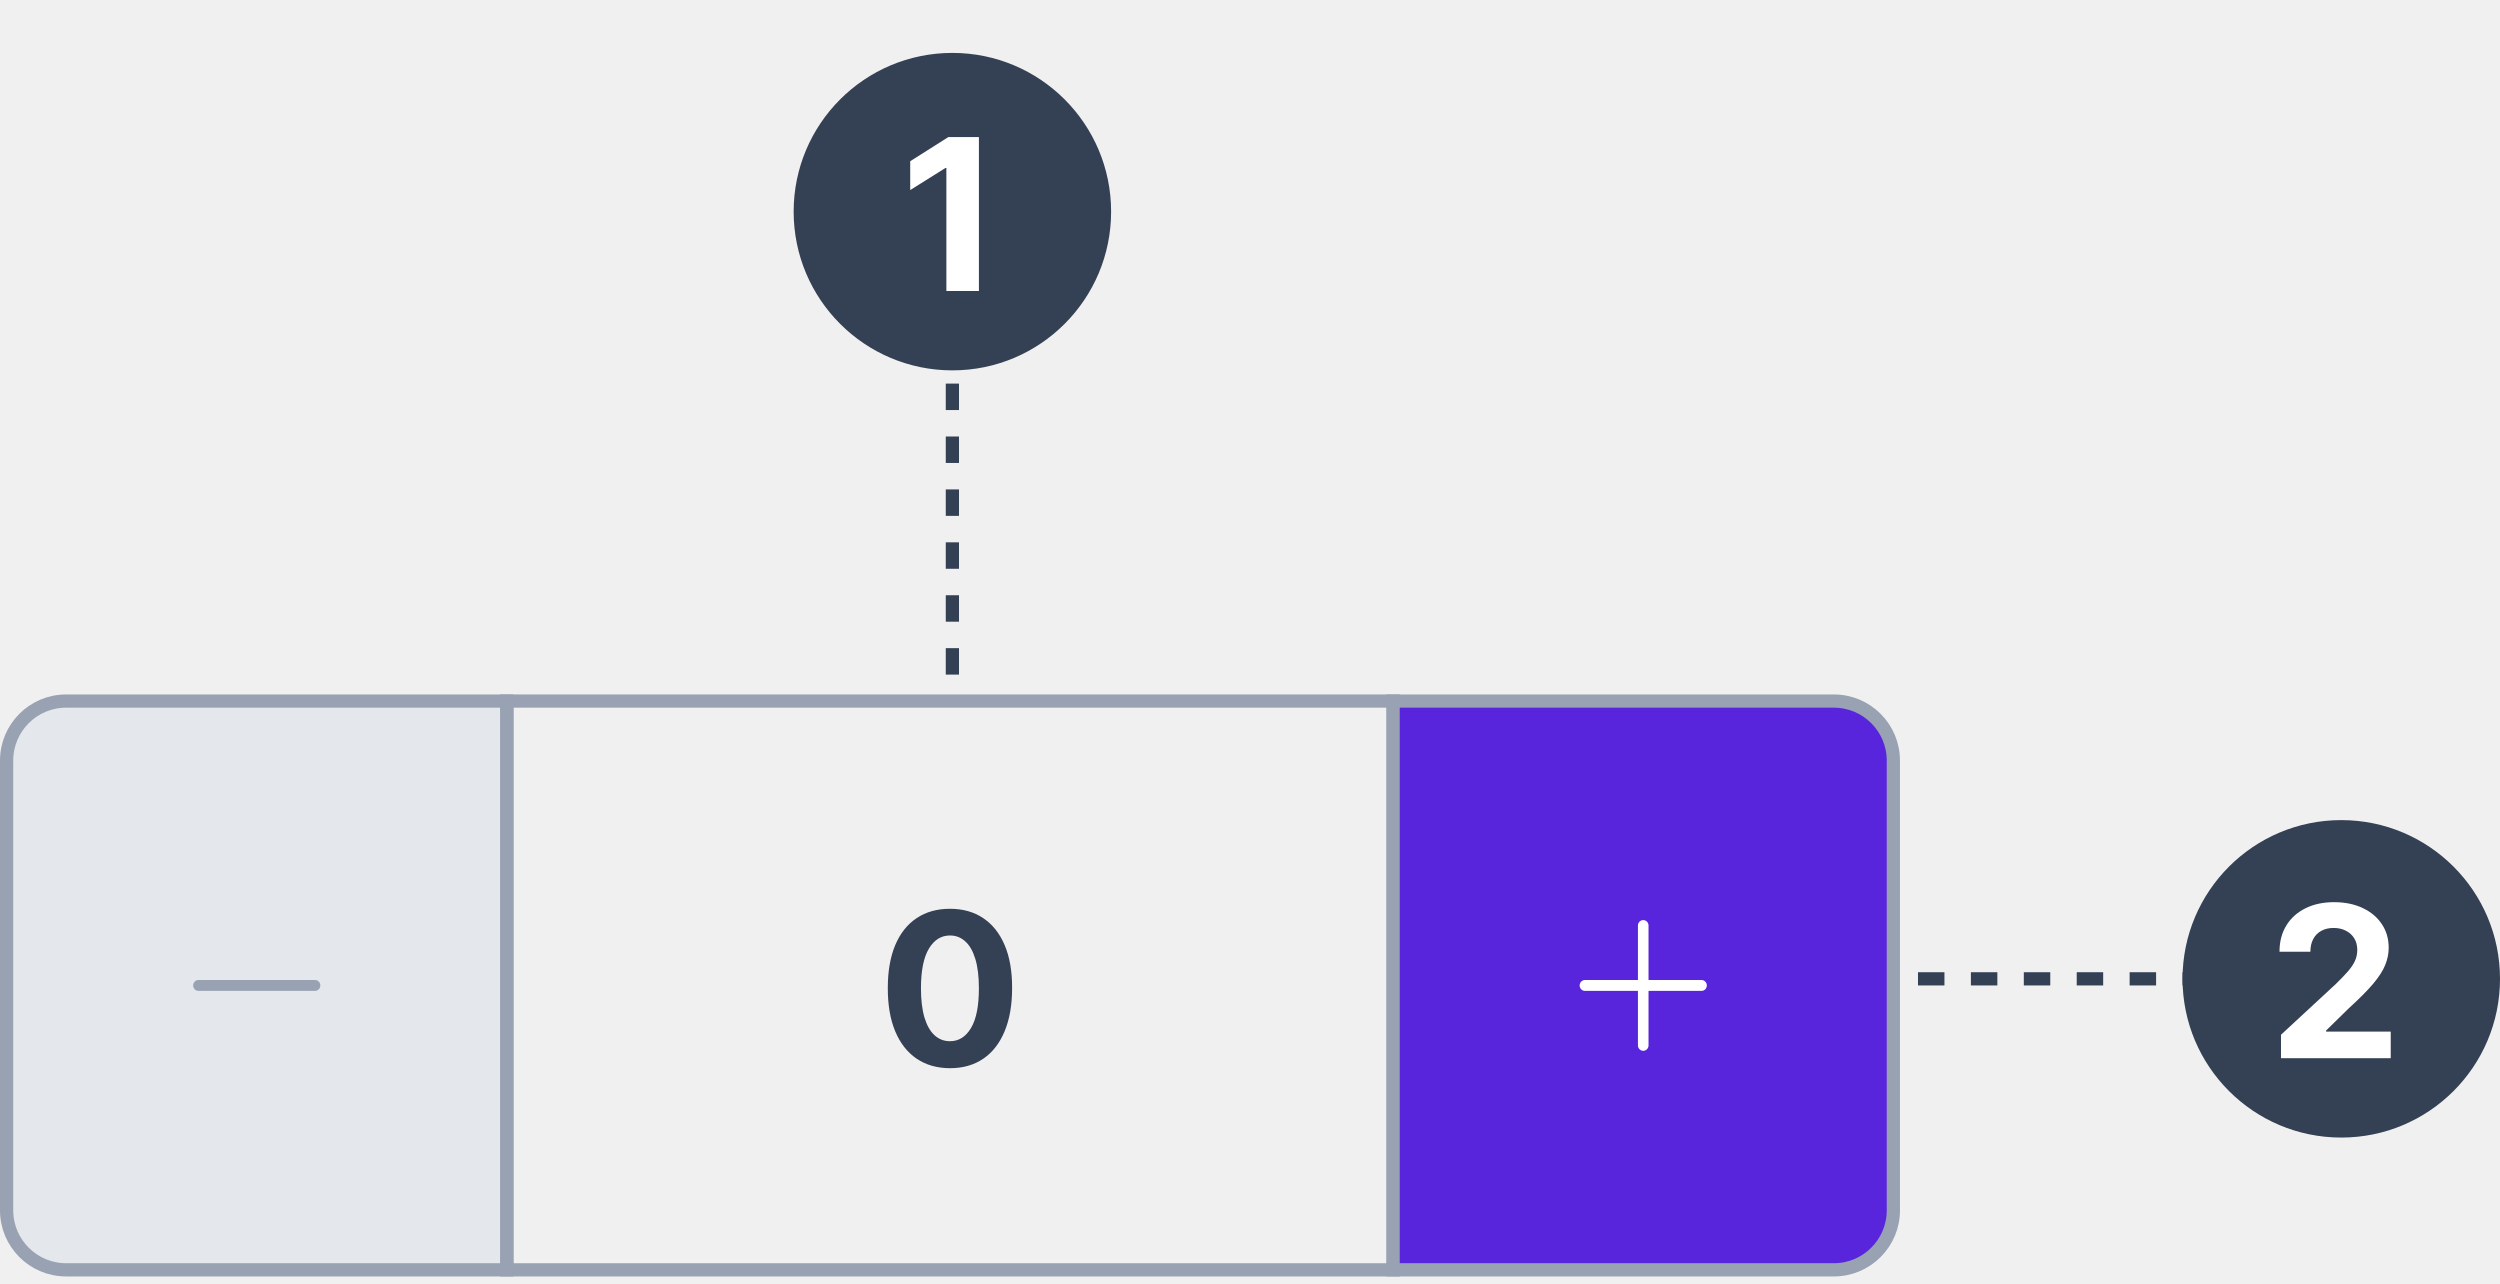
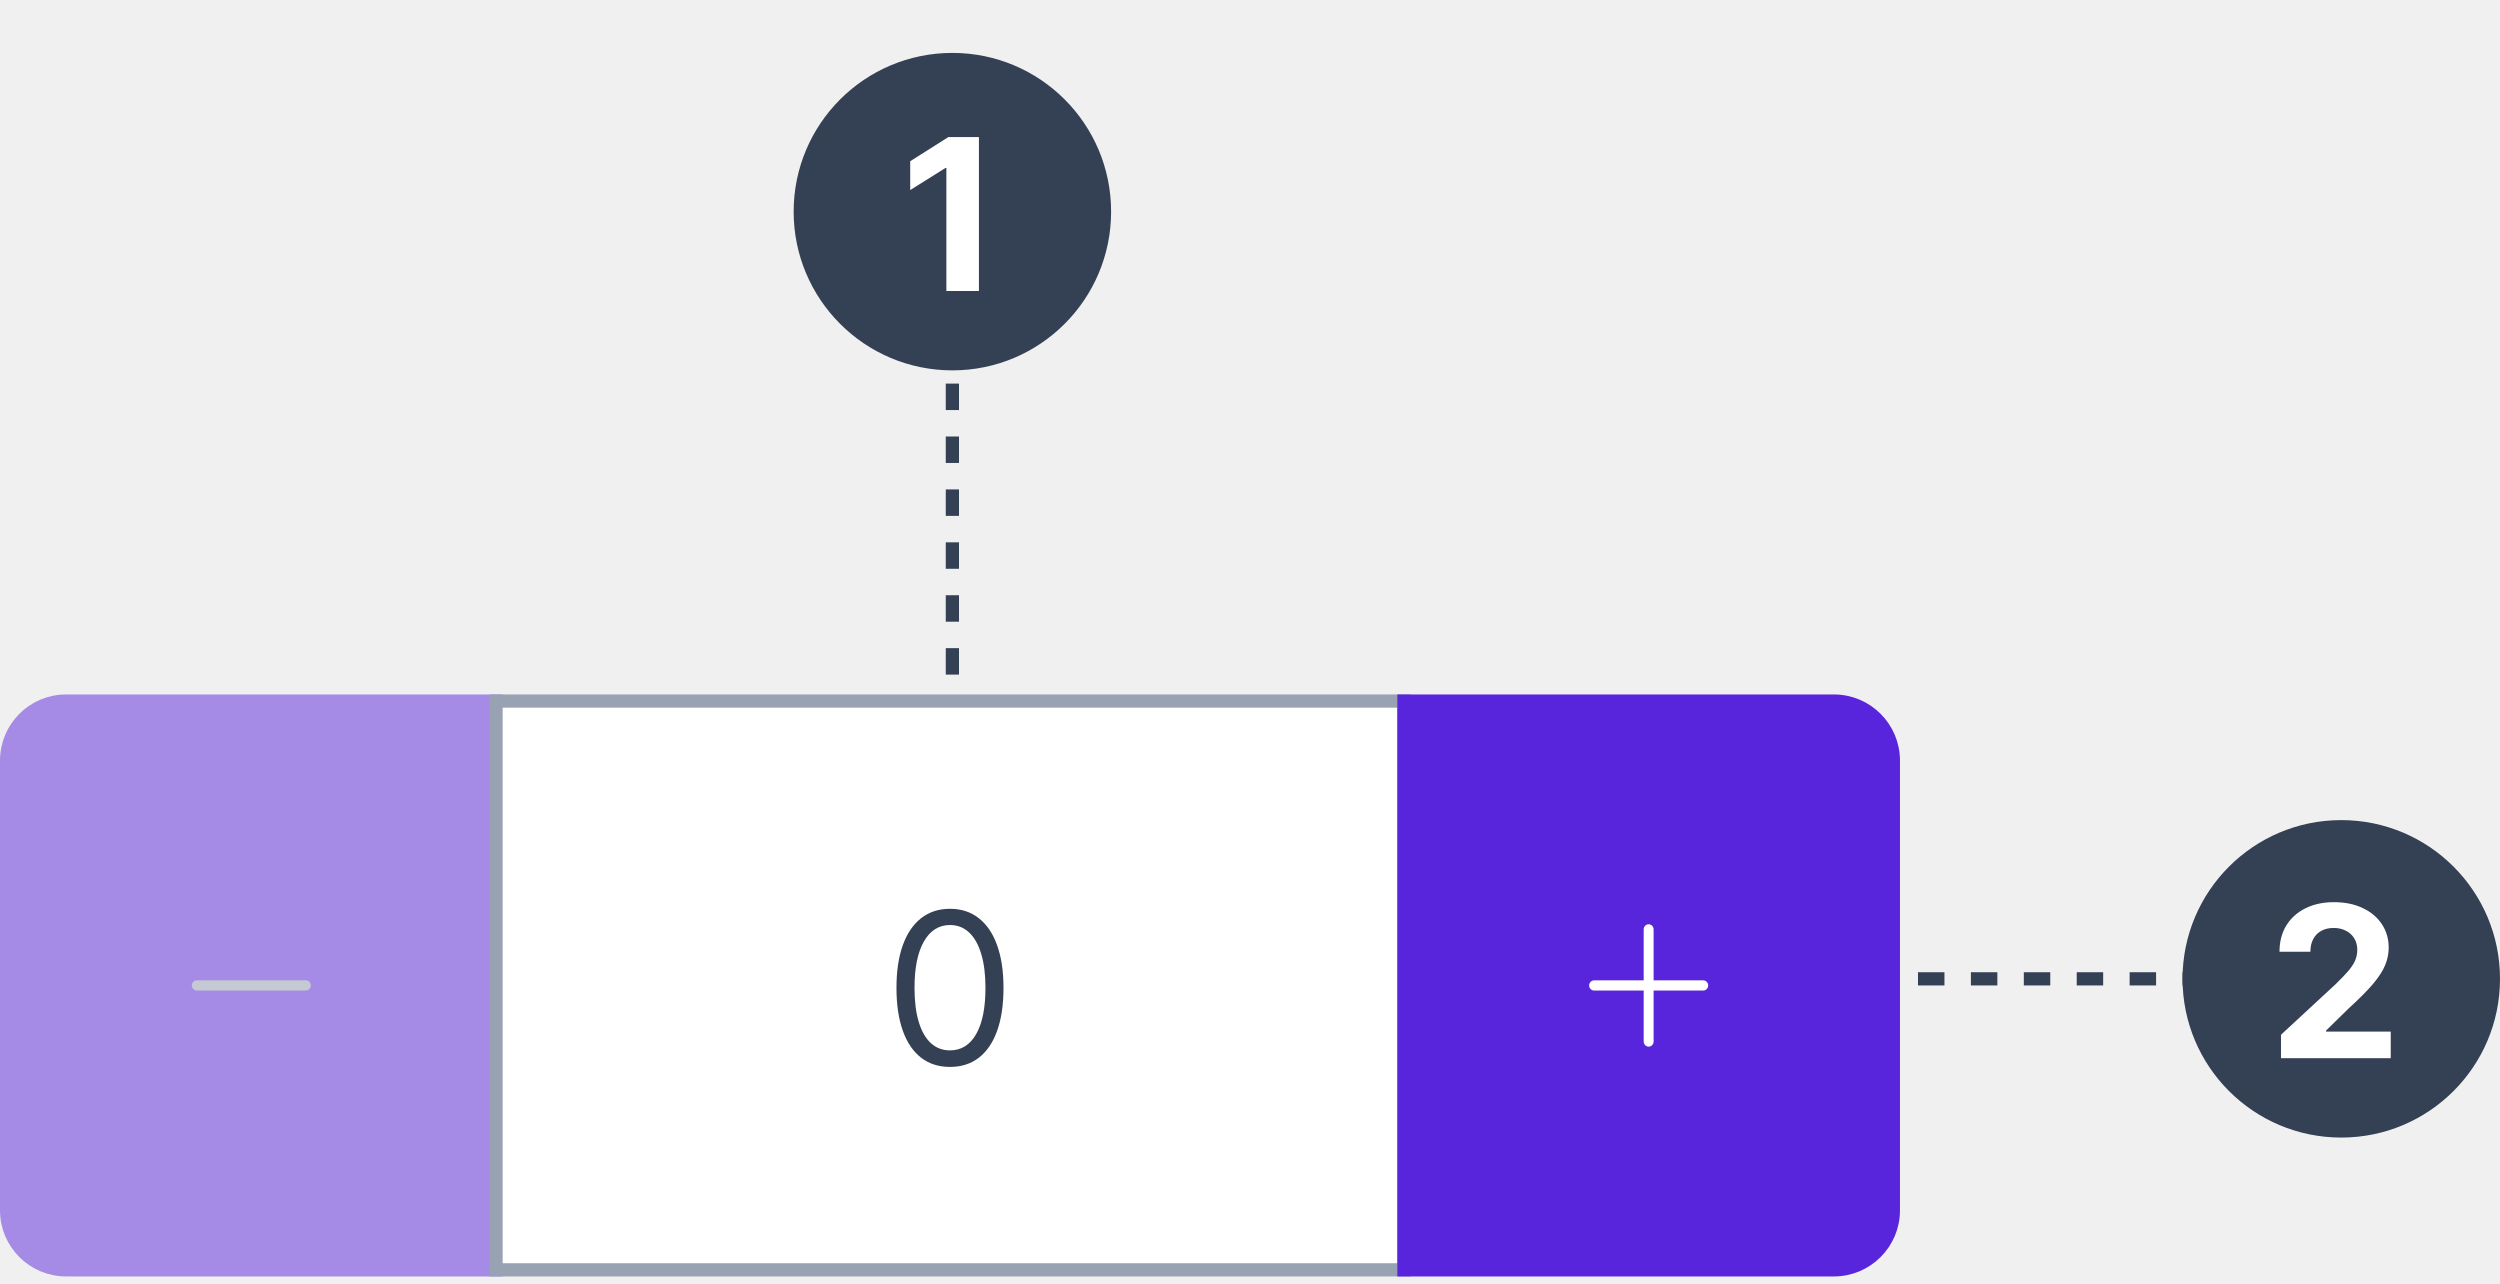
<svg xmlns="http://www.w3.org/2000/svg" width="189" height="97" viewBox="0 0 189 97" fill="none">
-   <path d="M38.319 53.5V53H37.819H5C2.515 53 0.5 55.015 0.5 57.5V91.5C0.5 93.985 2.515 96 5 96H37.819H38.319V95.5V53.5Z" fill="#E4E7EC" />
-   <path d="M25.819 81.088L17 81.088C14.791 81.088 13 79.297 13 77.088L13 71.912C13 69.703 14.791 67.912 17 67.912L25.819 67.912L25.819 81.088Z" fill="#E4E7EC" />
-   <path fill-rule="evenodd" clip-rule="evenodd" d="M24.217 74.5C24.217 74.609 24.174 74.714 24.099 74.791C24.024 74.868 23.922 74.912 23.816 74.912L15.003 74.912C14.897 74.912 14.795 74.868 14.72 74.791C14.645 74.714 14.602 74.609 14.602 74.5C14.602 74.391 14.645 74.286 14.72 74.209C14.795 74.132 14.897 74.088 15.003 74.088L23.816 74.088C23.922 74.088 24.024 74.132 24.099 74.209C24.174 74.286 24.217 74.391 24.217 74.5Z" fill="#98A2B3" />
-   <path d="M38.319 53.5V53H37.819H5C2.515 53 0.5 55.015 0.5 57.5V91.5C0.5 93.985 2.515 96 5 96H37.819H38.319V95.5V53.5Z" stroke="#98A2B3" />
-   <path d="M71.817 80.756C70.84 80.752 69.999 80.511 69.294 80.034C68.593 79.557 68.054 78.865 67.675 77.96C67.3 77.055 67.114 75.966 67.118 74.693C67.118 73.424 67.305 72.343 67.68 71.449C68.059 70.555 68.599 69.875 69.3 69.409C70.004 68.939 70.843 68.704 71.817 68.704C72.79 68.704 73.627 68.939 74.328 69.409C75.033 69.879 75.574 70.561 75.953 71.454C76.332 72.345 76.519 73.424 76.516 74.693C76.516 75.97 76.326 77.061 75.948 77.966C75.573 78.871 75.035 79.562 74.334 80.04C73.633 80.517 72.794 80.756 71.817 80.756ZM71.817 78.716C72.484 78.716 73.016 78.381 73.413 77.71C73.811 77.04 74.008 76.034 74.004 74.693C74.004 73.811 73.913 73.076 73.732 72.489C73.554 71.901 73.3 71.46 72.97 71.165C72.644 70.869 72.26 70.722 71.817 70.722C71.154 70.722 70.624 71.053 70.226 71.716C69.828 72.379 69.627 73.371 69.624 74.693C69.624 75.587 69.713 76.333 69.891 76.932C70.073 77.526 70.328 77.974 70.658 78.273C70.987 78.568 71.374 78.716 71.817 78.716Z" fill="#344054" />
-   <rect x="38.319" y="53" width="67" height="43" stroke="#98A2B3" />
-   <path d="M105.819 53H105.319V53.5V95.5V96H105.819H138.638C141.123 96 143.138 93.985 143.138 91.5V57.5C143.138 55.015 141.123 53 138.638 53H105.819Z" fill="#5925DC" />
-   <path d="M130.638 81.088L121.819 81.088C119.61 81.088 117.819 79.297 117.819 77.088L117.819 71.912C117.819 69.703 119.61 67.912 121.819 67.912L130.638 67.912L130.638 81.088Z" fill="#5925DC" />
-   <path fill-rule="evenodd" clip-rule="evenodd" d="M124.228 79.441C124.122 79.441 124.02 79.398 123.945 79.321C123.87 79.243 123.828 79.139 123.828 79.029L123.828 74.912L119.822 74.912C119.716 74.912 119.614 74.868 119.539 74.791C119.464 74.714 119.421 74.609 119.421 74.5C119.421 74.391 119.464 74.286 119.539 74.209C119.614 74.132 119.716 74.088 119.822 74.088L123.828 74.088L123.828 69.971C123.828 69.861 123.87 69.757 123.945 69.679C124.02 69.602 124.122 69.559 124.228 69.559C124.335 69.559 124.437 69.602 124.512 69.679C124.587 69.757 124.629 69.861 124.629 69.971L124.629 74.088L128.635 74.088C128.741 74.088 128.843 74.132 128.918 74.209C128.993 74.286 129.036 74.391 129.036 74.5C129.036 74.609 128.993 74.714 128.918 74.791C128.843 74.868 128.741 74.912 128.635 74.912L124.629 74.912L124.629 79.029C124.629 79.139 124.587 79.243 124.512 79.321C124.437 79.398 124.335 79.441 124.228 79.441Z" fill="white" />
-   <path d="M105.819 53H105.319V53.5V95.5V96H105.819H138.638C141.123 96 143.138 93.985 143.138 91.5V57.5C143.138 55.015 141.123 53 138.638 53H105.819Z" stroke="#98A2B3" />
+   <g opacity="0.5">
+     <path d="M37.5 53.5V53H37H5C2.515 53 0.5 55.015 0.5 57.5V91.5C0.5 93.985 2.515 96 5 96H37H37.5V95.5V53.5Z" fill="#5925DC" />
+     <path d="M37.5 53.5V53H37H5C2.515 53 0.5 55.015 0.5 57.5V91.5C0.5 93.985 2.515 96 5 96H37H37.5V95.5V53.5Z" stroke="#5925DC" />
+     <path fill-rule="evenodd" clip-rule="evenodd" d="M23.5 74.5C23.5 74.602 23.46 74.7 23.39 74.772C23.32 74.845 23.224 74.885 23.125 74.885L14.875 74.885C14.775 74.885 14.68 74.845 14.61 74.772C14.54 74.7 14.5 74.602 14.5 74.5C14.5 74.398 14.54 74.299 14.61 74.227C14.68 74.155 14.775 74.114 14.875 74.114L23.125 74.114C23.224 74.114 23.32 74.155 23.39 74.227C23.46 74.299 23.5 74.398 23.5 74.5Z" fill="#98A2B3" />
+   </g>
+   <rect x="37.5" y="53" width="68.638" height="43" fill="white" />
+   <rect x="37.5" y="53" width="68.638" height="43" stroke="#98A2B3" />
+   <path d="M71.819 80.659C70.963 80.659 70.234 80.426 69.631 79.96C69.029 79.49 68.569 78.811 68.251 77.921C67.933 77.026 67.773 75.947 67.773 74.682C67.773 73.424 67.933 72.35 68.251 71.46C68.573 70.566 69.035 69.885 69.637 69.415C70.243 68.941 70.971 68.704 71.819 68.704C72.667 68.704 73.393 68.941 73.995 69.415C74.601 69.885 75.063 70.566 75.381 71.46C75.703 72.35 75.864 73.424 75.864 74.682C75.864 75.947 75.705 77.026 75.387 77.921C75.069 78.811 74.609 79.49 74.006 79.96C73.404 80.426 72.675 80.659 71.819 80.659ZM71.819 79.409C72.667 79.409 73.326 79 73.796 78.182C74.266 77.364 74.501 76.197 74.501 74.682C74.501 73.674 74.393 72.816 74.177 72.108C73.965 71.4 73.658 70.86 73.256 70.489C72.859 70.117 72.379 69.932 71.819 69.932C70.978 69.932 70.321 70.347 69.847 71.176C69.374 72.002 69.137 73.171 69.137 74.682C69.137 75.689 69.243 76.546 69.455 77.25C69.667 77.954 69.972 78.49 70.37 78.858C70.772 79.225 71.254 79.409 71.819 79.409Z" fill="#344054" />
+   <path d="M106.638 53H106.138V53.5V95.5V96H106.638H138.638C141.123 96 143.138 93.985 143.138 91.5V57.5C143.138 55.015 141.123 53 138.638 53H106.638Z" fill="#5925DC" />
+   <path d="M106.638 53H106.138V53.5V95.5V96H106.638H138.638C141.123 96 143.138 93.985 143.138 91.5V57.5C143.138 55.015 141.123 53 138.638 53H106.638Z" stroke="#5925DC" />
+   <path d="M130.638 80.667L122.638 80.667C120.429 80.667 118.638 78.876 118.638 76.667L118.638 72.333C118.638 70.123 120.429 68.333 122.638 68.333L130.638 68.333L130.638 80.667Z" fill="#5925DC" />
+   <path fill-rule="evenodd" clip-rule="evenodd" d="M124.638 79.126C124.538 79.126 124.443 79.085 124.373 79.013C124.302 78.94 124.263 78.842 124.263 78.74L124.263 74.885L120.513 74.885C120.413 74.885 120.318 74.845 120.248 74.772C120.177 74.7 120.138 74.602 120.138 74.5C120.138 74.398 120.177 74.3 120.248 74.227C120.318 74.155 120.413 74.115 120.513 74.115L124.263 74.115L124.263 70.26C124.263 70.158 124.302 70.06 124.373 69.987C124.443 69.915 124.538 69.874 124.638 69.874C124.737 69.874 124.833 69.915 124.903 69.987C124.973 70.06 125.013 70.158 125.013 70.26L125.013 74.115L128.763 74.115C128.862 74.115 128.958 74.155 129.028 74.227C129.098 74.3 129.138 74.398 129.138 74.5C129.138 74.602 129.098 74.7 129.028 74.772C128.958 74.845 128.862 74.885 128.763 74.885L125.013 74.885L125.013 78.74C125.013 78.842 124.973 78.94 124.903 79.013C124.833 79.085 124.737 79.126 124.638 79.126Z" fill="white" />
  <circle cx="177" cy="74" r="12" transform="rotate(-90 177 74)" fill="#344054" />
  <path d="M172.443 80V78.227L176.585 74.392C176.938 74.051 177.233 73.744 177.472 73.472C177.714 73.199 177.898 72.932 178.023 72.671C178.148 72.405 178.21 72.119 178.21 71.812C178.21 71.472 178.133 71.178 177.977 70.932C177.822 70.682 177.61 70.49 177.341 70.358C177.072 70.222 176.767 70.153 176.426 70.153C176.07 70.153 175.759 70.225 175.494 70.369C175.229 70.513 175.025 70.72 174.881 70.989C174.737 71.258 174.665 71.578 174.665 71.949H172.33C172.33 71.188 172.502 70.526 172.847 69.966C173.191 69.405 173.674 68.972 174.295 68.665C174.917 68.358 175.633 68.204 176.443 68.204C177.277 68.204 178.002 68.352 178.619 68.648C179.241 68.939 179.723 69.345 180.068 69.864C180.413 70.383 180.585 70.977 180.585 71.648C180.585 72.087 180.498 72.521 180.324 72.949C180.153 73.377 179.848 73.852 179.409 74.375C178.97 74.894 178.35 75.517 177.551 76.244L175.852 77.909V77.989H180.739V80H172.443Z" fill="white" />
  <path d="M167 74L144 74" stroke="#344054" stroke-dasharray="2 2" />
  <circle cx="72" cy="16" r="12" transform="rotate(-90 72 16)" fill="#344054" />
  <path d="M74.006 10.364V22H71.546V12.699H71.477L68.812 14.369V12.188L71.693 10.364H74.006Z" fill="white" />
  <path d="M72 25L72 53" stroke="#344054" stroke-dasharray="2 2" />
</svg>
